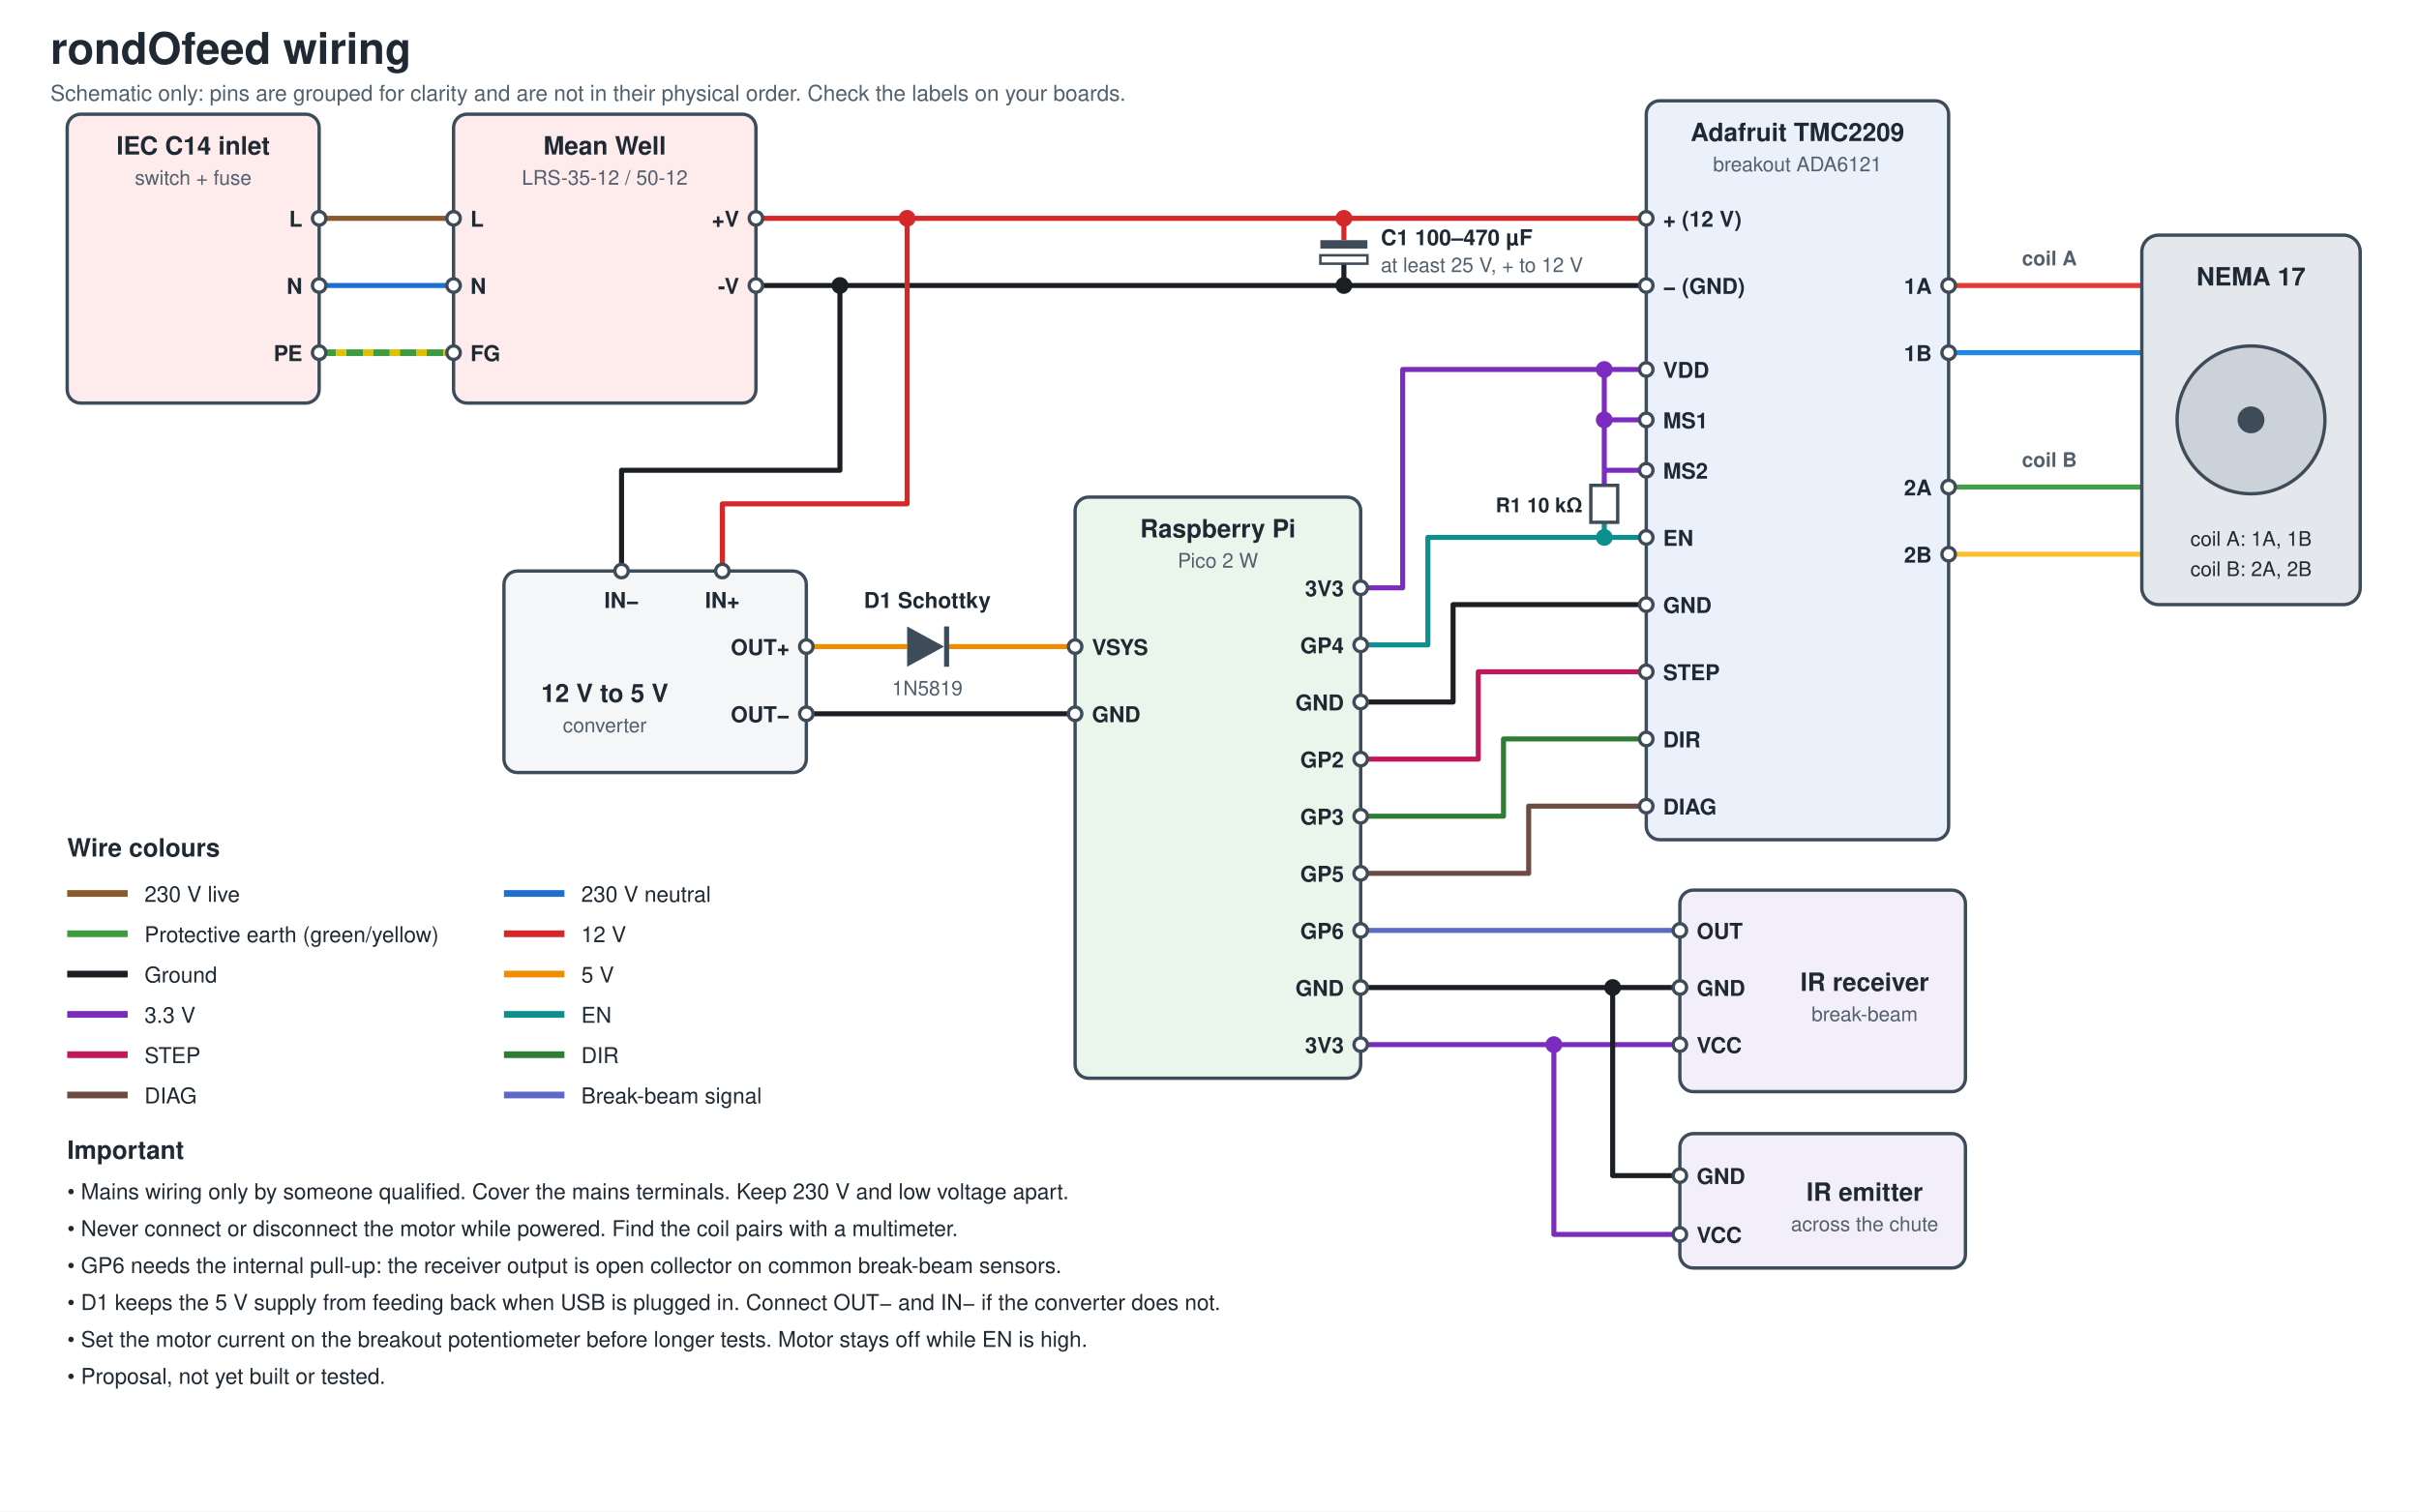
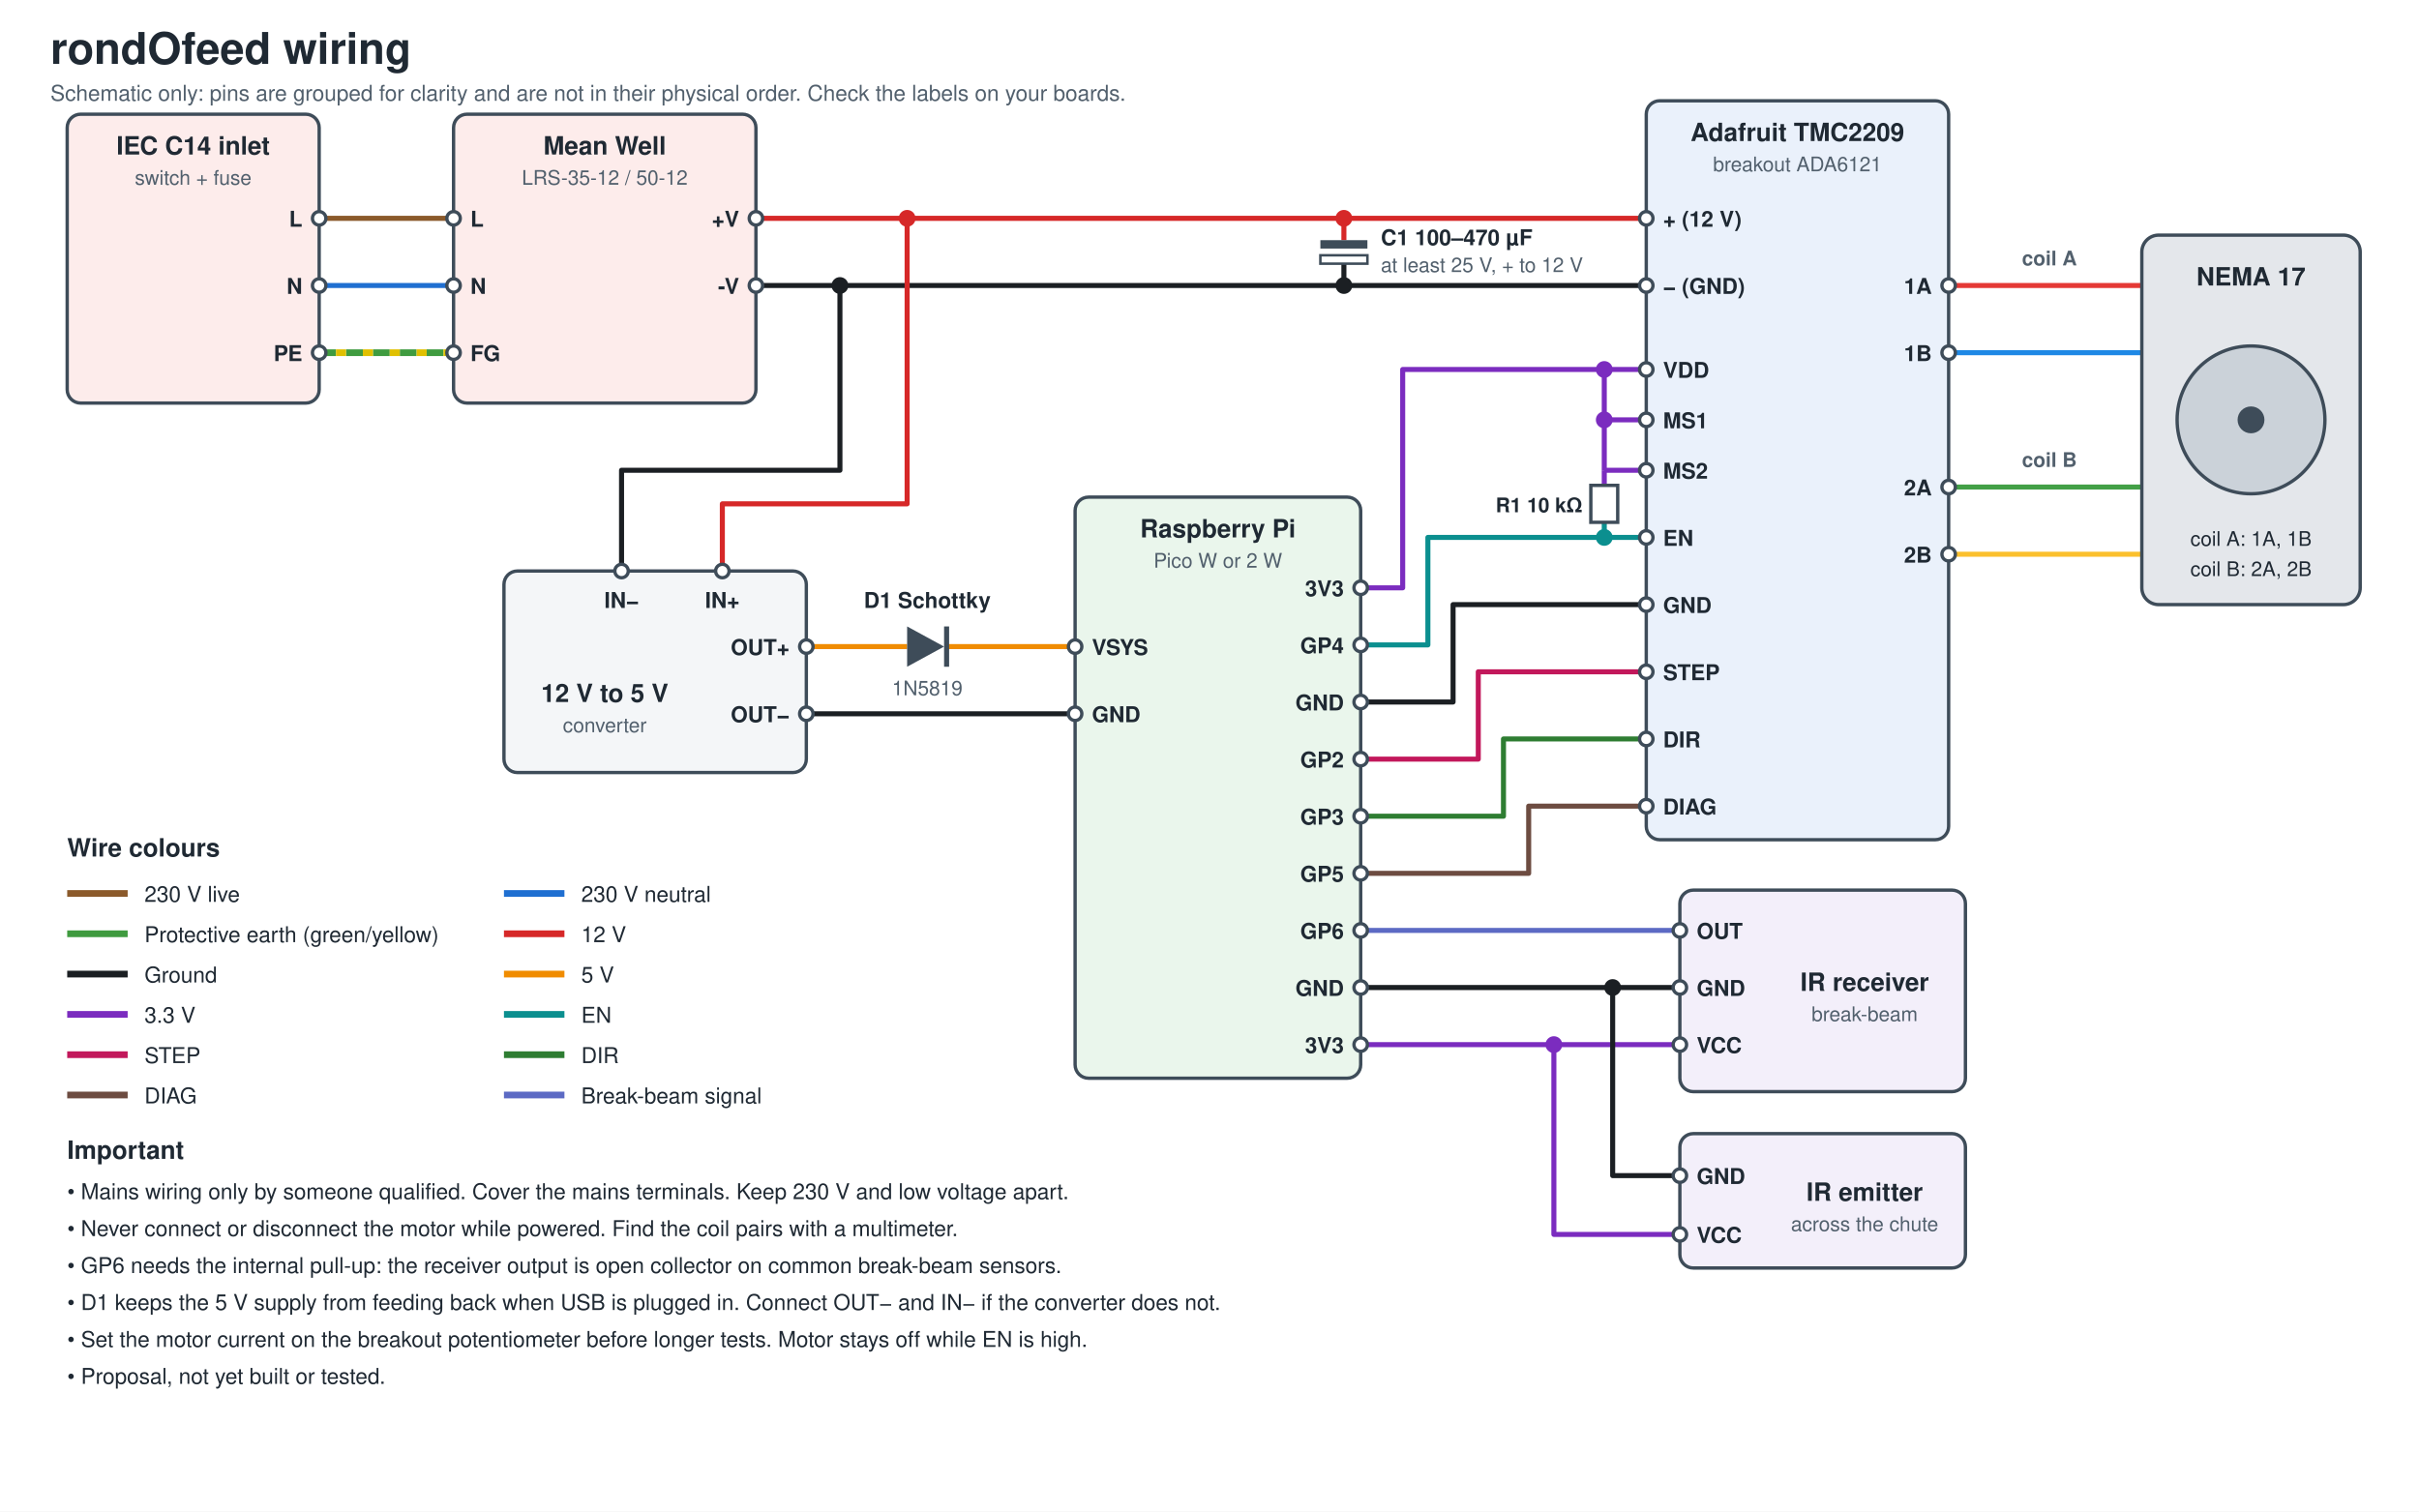
<svg xmlns="http://www.w3.org/2000/svg" viewBox="0 0 1440 900" width="1440" height="900" font-family="Helvetica, Arial, sans-serif">
  <rect width="1440" height="900" fill="#ffffff" />
  <text x="30" y="38" font-size="26" text-anchor="start" font-weight="700" fill="#1f2933">rondOfeed wiring</text>
  <text x="30" y="60" font-size="13" text-anchor="start" font-weight="400" fill="#52606d">Schematic only: pins are grouped for clarity and are not in their physical order. Check the labels on your boards.</text>
  <polyline points="190,130 270,130" fill="none" stroke="#8b5a2b" stroke-width="3" stroke-linejoin="round" />
  <polyline points="190,170 270,170" fill="none" stroke="#1f6fd1" stroke-width="3" stroke-linejoin="round" />
  <polyline points="190,210 270,210" fill="none" stroke="#3f9b3f" stroke-width="4" stroke-linejoin="round" stroke-dasharray="10 6" />
  <polyline points="190,210 270,210" fill="none" stroke="#e0c000" stroke-width="4" stroke-linejoin="round" stroke-dasharray="0 10 6 0" />
  <polyline points="450,130 980,130" fill="none" stroke="#d62828" stroke-width="3" stroke-linejoin="round" />
  <polyline points="450,170 980,170" fill="none" stroke="#1b1f23" stroke-width="3" stroke-linejoin="round" />
  <polyline points="540,130 540,300 430,300 430,340" fill="none" stroke="#d62828" stroke-width="3" stroke-linejoin="round" />
  <circle cx="540" cy="130" r="5" fill="#d62828" />
  <polyline points="500,170 500,280 370,280 370,340" fill="none" stroke="#1b1f23" stroke-width="3" stroke-linejoin="round" />
  <circle cx="500" cy="170" r="5" fill="#1b1f23" />
  <polyline points="800,130 800,143" fill="none" stroke="#d62828" stroke-width="3" stroke-linejoin="round" />
  <polyline points="800,157 800,170" fill="none" stroke="#1b1f23" stroke-width="3" stroke-linejoin="round" />
  <circle cx="800" cy="130" r="5" fill="#d62828" />
  <circle cx="800" cy="170" r="5" fill="#1b1f23" />
  <rect x="786" y="143" width="28" height="5" fill="#3e4c59" />
  <rect x="786" y="152" width="28" height="5" fill="#fff" stroke="#3e4c59" stroke-width="1.5" />
  <text x="822" y="146" font-size="13" text-anchor="start" font-weight="600" fill="#1f2933">C1  100–470 µF</text>
  <text x="822" y="162" font-size="12" text-anchor="start" font-weight="400" fill="#52606d">at least 25 V, + to 12 V</text>
  <polyline points="480,385 540,385" fill="none" stroke="#f08c00" stroke-width="3" stroke-linejoin="round" />
  <polyline points="564,385 640,385" fill="none" stroke="#f08c00" stroke-width="3" stroke-linejoin="round" />
  <polyline points="480,425 640,425" fill="none" stroke="#1b1f23" stroke-width="3" stroke-linejoin="round" />
  <polygon points="540,373 540,397 562,385" fill="#3e4c59" />
  <rect x="562" y="373" width="3" height="24" fill="#3e4c59" />
  <text x="552" y="362" font-size="13" text-anchor="middle" font-weight="600" fill="#1f2933">D1 Schottky</text>
  <text x="552" y="414" font-size="12" text-anchor="middle" font-weight="400" fill="#52606d">1N5819</text>
  <polyline points="810,350 835,350 835,220 980,220" fill="none" stroke="#7b2cbf" stroke-width="3" stroke-linejoin="round" />
  <polyline points="810,384 850,384 850,320 980,320" fill="none" stroke="#0b8f8f" stroke-width="3" stroke-linejoin="round" />
  <polyline points="810,418 865,418 865,360 980,360" fill="none" stroke="#1b1f23" stroke-width="3" stroke-linejoin="round" />
  <polyline points="810,452 880,452 880,400 980,400" fill="none" stroke="#c2185b" stroke-width="3" stroke-linejoin="round" />
  <polyline points="810,486 895,486 895,440 980,440" fill="none" stroke="#2e7d32" stroke-width="3" stroke-linejoin="round" />
  <polyline points="810,520 910,520 910,480 980,480" fill="none" stroke="#6d4c41" stroke-width="3" stroke-linejoin="round" />
  <polyline points="955,220 955,280" fill="none" stroke="#7b2cbf" stroke-width="3" stroke-linejoin="round" />
  <circle cx="955" cy="220" r="5" fill="#7b2cbf" />
  <polyline points="955,250 980,250" fill="none" stroke="#7b2cbf" stroke-width="3" stroke-linejoin="round" />
  <polyline points="955,280 980,280" fill="none" stroke="#7b2cbf" stroke-width="3" stroke-linejoin="round" />
  <circle cx="955" cy="250" r="5" fill="#7b2cbf" />
  <polyline points="955,280 955,289" fill="none" stroke="#7b2cbf" stroke-width="3" stroke-linejoin="round" />
  <polyline points="955,311 955,320" fill="none" stroke="#0b8f8f" stroke-width="3" stroke-linejoin="round" />
  <circle cx="955" cy="320" r="5" fill="#0b8f8f" />
  <rect x="947" y="289" width="16" height="22" fill="#fff" stroke="#3e4c59" stroke-width="2" />
  <text x="942" y="305" font-size="12" text-anchor="end" font-weight="600" fill="#1f2933">R1 10 kΩ</text>
  <polyline points="810,554 1000,554" fill="none" stroke="#5c6ac4" stroke-width="3" stroke-linejoin="round" />
  <polyline points="810,588 1000,588" fill="none" stroke="#1b1f23" stroke-width="3" stroke-linejoin="round" />
  <polyline points="810,622 1000,622" fill="none" stroke="#7b2cbf" stroke-width="3" stroke-linejoin="round" />
  <polyline points="925,622 925,735 1000,735" fill="none" stroke="#7b2cbf" stroke-width="3" stroke-linejoin="round" />
  <circle cx="925" cy="622" r="5" fill="#7b2cbf" />
  <polyline points="960,588 960,700 1000,700" fill="none" stroke="#1b1f23" stroke-width="3" stroke-linejoin="round" />
  <circle cx="960" cy="588" r="5" fill="#1b1f23" />
  <polyline points="1160,170 1275,170" fill="none" stroke="#e53935" stroke-width="3" stroke-linejoin="round" />
  <polyline points="1160,210 1275,210" fill="none" stroke="#1e88e5" stroke-width="3" stroke-linejoin="round" />
  <polyline points="1160,290 1275,290" fill="none" stroke="#43a047" stroke-width="3" stroke-linejoin="round" />
  <polyline points="1160,330 1275,330" fill="none" stroke="#fbc02d" stroke-width="3" stroke-linejoin="round" />
  <rect x="40" y="68" width="150" height="172" rx="8" fill="#fdeceb" stroke="#3e4c59" stroke-width="2" />
  <text x="115.0" y="92" font-size="15" text-anchor="middle" font-weight="700" fill="#1f2933">IEC C14 inlet</text>
  <text x="115.0" y="110" font-size="12" text-anchor="middle" font-weight="400" fill="#52606d">switch + fuse</text>
  <circle cx="190" cy="130" r="4" fill="#fff" stroke="#3e4c59" stroke-width="2" />
  <text x="180" y="135" font-size="13" text-anchor="end" font-weight="600" fill="#1f2933">L</text>
  <circle cx="190" cy="170" r="4" fill="#fff" stroke="#3e4c59" stroke-width="2" />
  <text x="180" y="175" font-size="13" text-anchor="end" font-weight="600" fill="#1f2933">N</text>
  <circle cx="190" cy="210" r="4" fill="#fff" stroke="#3e4c59" stroke-width="2" />
  <text x="180" y="215" font-size="13" text-anchor="end" font-weight="600" fill="#1f2933">PE</text>
  <rect x="270" y="68" width="180" height="172" rx="8" fill="#fdeceb" stroke="#3e4c59" stroke-width="2" />
  <text x="360.0" y="92" font-size="15" text-anchor="middle" font-weight="700" fill="#1f2933">Mean Well</text>
  <text x="360.0" y="110" font-size="12" text-anchor="middle" font-weight="400" fill="#52606d">LRS-35-12 / 50-12</text>
  <circle cx="270" cy="130" r="4" fill="#fff" stroke="#3e4c59" stroke-width="2" />
  <text x="280" y="135" font-size="13" text-anchor="start" font-weight="600" fill="#1f2933">L</text>
  <circle cx="270" cy="170" r="4" fill="#fff" stroke="#3e4c59" stroke-width="2" />
  <text x="280" y="175" font-size="13" text-anchor="start" font-weight="600" fill="#1f2933">N</text>
  <circle cx="270" cy="210" r="4" fill="#fff" stroke="#3e4c59" stroke-width="2" />
  <text x="280" y="215" font-size="13" text-anchor="start" font-weight="600" fill="#1f2933">FG</text>
  <circle cx="450" cy="130" r="4" fill="#fff" stroke="#3e4c59" stroke-width="2" />
  <text x="440" y="135" font-size="13" text-anchor="end" font-weight="600" fill="#1f2933">+V</text>
  <circle cx="450" cy="170" r="4" fill="#fff" stroke="#3e4c59" stroke-width="2" />
  <text x="440" y="175" font-size="13" text-anchor="end" font-weight="600" fill="#1f2933">-V</text>
  <rect x="300" y="340" width="180" height="120" rx="8" fill="#f4f6f8" stroke="#3e4c59" stroke-width="2" />
  <text x="360.0" y="418" font-size="15" text-anchor="middle" font-weight="700" fill="#1f2933">12 V to 5 V</text>
  <text x="360.0" y="436" font-size="12" text-anchor="middle" font-weight="400" fill="#52606d">converter</text>
  <circle cx="430" cy="340" r="4" fill="#fff" stroke="#3e4c59" stroke-width="2" />
  <text x="430" y="362" font-size="13" text-anchor="middle" font-weight="600" fill="#1f2933">IN+</text>
  <circle cx="370" cy="340" r="4" fill="#fff" stroke="#3e4c59" stroke-width="2" />
  <text x="370" y="362" font-size="13" text-anchor="middle" font-weight="600" fill="#1f2933">IN−</text>
  <circle cx="480" cy="385" r="4" fill="#fff" stroke="#3e4c59" stroke-width="2" />
  <text x="470" y="390" font-size="13" text-anchor="end" font-weight="600" fill="#1f2933">OUT+</text>
  <circle cx="480" cy="425" r="4" fill="#fff" stroke="#3e4c59" stroke-width="2" />
  <text x="470" y="430" font-size="13" text-anchor="end" font-weight="600" fill="#1f2933">OUT−</text>
  <rect x="640" y="296" width="170" height="346" rx="8" fill="#eaf6ec" stroke="#3e4c59" stroke-width="2" />
  <text x="725.0" y="320" font-size="15" text-anchor="middle" font-weight="700" fill="#1f2933">Raspberry Pi</text>
-   <text x="725.0" y="338" font-size="12" text-anchor="middle" font-weight="400" fill="#52606d">Pico 2 W</text>
+   <text x="725.0" y="338" font-size="12" text-anchor="middle" font-weight="400" fill="#52606d">Pico W or 2 W</text>
  <circle cx="640" cy="385" r="4" fill="#fff" stroke="#3e4c59" stroke-width="2" />
  <text x="650" y="390" font-size="13" text-anchor="start" font-weight="600" fill="#1f2933">VSYS</text>
  <circle cx="640" cy="425" r="4" fill="#fff" stroke="#3e4c59" stroke-width="2" />
  <text x="650" y="430" font-size="13" text-anchor="start" font-weight="600" fill="#1f2933">GND</text>
  <circle cx="810" cy="350" r="4" fill="#fff" stroke="#3e4c59" stroke-width="2" />
  <text x="800" y="355" font-size="13" text-anchor="end" font-weight="600" fill="#1f2933">3V3</text>
  <circle cx="810" cy="384" r="4" fill="#fff" stroke="#3e4c59" stroke-width="2" />
  <text x="800" y="389" font-size="13" text-anchor="end" font-weight="600" fill="#1f2933">GP4</text>
  <circle cx="810" cy="418" r="4" fill="#fff" stroke="#3e4c59" stroke-width="2" />
  <text x="800" y="423" font-size="13" text-anchor="end" font-weight="600" fill="#1f2933">GND</text>
  <circle cx="810" cy="452" r="4" fill="#fff" stroke="#3e4c59" stroke-width="2" />
  <text x="800" y="457" font-size="13" text-anchor="end" font-weight="600" fill="#1f2933">GP2</text>
  <circle cx="810" cy="486" r="4" fill="#fff" stroke="#3e4c59" stroke-width="2" />
  <text x="800" y="491" font-size="13" text-anchor="end" font-weight="600" fill="#1f2933">GP3</text>
  <circle cx="810" cy="520" r="4" fill="#fff" stroke="#3e4c59" stroke-width="2" />
  <text x="800" y="525" font-size="13" text-anchor="end" font-weight="600" fill="#1f2933">GP5</text>
  <circle cx="810" cy="554" r="4" fill="#fff" stroke="#3e4c59" stroke-width="2" />
  <text x="800" y="559" font-size="13" text-anchor="end" font-weight="600" fill="#1f2933">GP6</text>
  <circle cx="810" cy="588" r="4" fill="#fff" stroke="#3e4c59" stroke-width="2" />
  <text x="800" y="593" font-size="13" text-anchor="end" font-weight="600" fill="#1f2933">GND</text>
  <circle cx="810" cy="622" r="4" fill="#fff" stroke="#3e4c59" stroke-width="2" />
  <text x="800" y="627" font-size="13" text-anchor="end" font-weight="600" fill="#1f2933">3V3</text>
  <rect x="980" y="60" width="180" height="440" rx="8" fill="#eaf1fb" stroke="#3e4c59" stroke-width="2" />
  <text x="1070.0" y="84" font-size="15" text-anchor="middle" font-weight="700" fill="#1f2933">Adafruit TMC2209</text>
  <text x="1070.0" y="102" font-size="12" text-anchor="middle" font-weight="400" fill="#52606d">breakout ADA6121</text>
  <circle cx="980" cy="130" r="4" fill="#fff" stroke="#3e4c59" stroke-width="2" />
  <text x="990" y="135" font-size="13" text-anchor="start" font-weight="600" fill="#1f2933">+ (12 V)</text>
  <circle cx="980" cy="170" r="4" fill="#fff" stroke="#3e4c59" stroke-width="2" />
  <text x="990" y="175" font-size="13" text-anchor="start" font-weight="600" fill="#1f2933">− (GND)</text>
  <circle cx="980" cy="220" r="4" fill="#fff" stroke="#3e4c59" stroke-width="2" />
  <text x="990" y="225" font-size="13" text-anchor="start" font-weight="600" fill="#1f2933">VDD</text>
  <circle cx="980" cy="250" r="4" fill="#fff" stroke="#3e4c59" stroke-width="2" />
  <text x="990" y="255" font-size="13" text-anchor="start" font-weight="600" fill="#1f2933">MS1</text>
  <circle cx="980" cy="280" r="4" fill="#fff" stroke="#3e4c59" stroke-width="2" />
  <text x="990" y="285" font-size="13" text-anchor="start" font-weight="600" fill="#1f2933">MS2</text>
  <circle cx="980" cy="320" r="4" fill="#fff" stroke="#3e4c59" stroke-width="2" />
  <text x="990" y="325" font-size="13" text-anchor="start" font-weight="600" fill="#1f2933">EN</text>
  <circle cx="980" cy="360" r="4" fill="#fff" stroke="#3e4c59" stroke-width="2" />
  <text x="990" y="365" font-size="13" text-anchor="start" font-weight="600" fill="#1f2933">GND</text>
  <circle cx="980" cy="400" r="4" fill="#fff" stroke="#3e4c59" stroke-width="2" />
  <text x="990" y="405" font-size="13" text-anchor="start" font-weight="600" fill="#1f2933">STEP</text>
  <circle cx="980" cy="440" r="4" fill="#fff" stroke="#3e4c59" stroke-width="2" />
  <text x="990" y="445" font-size="13" text-anchor="start" font-weight="600" fill="#1f2933">DIR</text>
  <circle cx="980" cy="480" r="4" fill="#fff" stroke="#3e4c59" stroke-width="2" />
  <text x="990" y="485" font-size="13" text-anchor="start" font-weight="600" fill="#1f2933">DIAG</text>
  <circle cx="1160" cy="170" r="4" fill="#fff" stroke="#3e4c59" stroke-width="2" />
  <text x="1150" y="175" font-size="13" text-anchor="end" font-weight="600" fill="#1f2933">1A</text>
  <circle cx="1160" cy="210" r="4" fill="#fff" stroke="#3e4c59" stroke-width="2" />
  <text x="1150" y="215" font-size="13" text-anchor="end" font-weight="600" fill="#1f2933">1B</text>
  <circle cx="1160" cy="290" r="4" fill="#fff" stroke="#3e4c59" stroke-width="2" />
  <text x="1150" y="295" font-size="13" text-anchor="end" font-weight="600" fill="#1f2933">2A</text>
  <circle cx="1160" cy="330" r="4" fill="#fff" stroke="#3e4c59" stroke-width="2" />
  <text x="1150" y="335" font-size="13" text-anchor="end" font-weight="600" fill="#1f2933">2B</text>
  <rect x="1000" y="530" width="170" height="120" rx="8" fill="#f3effa" stroke="#3e4c59" stroke-width="2" />
  <text x="1110.0" y="590" font-size="15" text-anchor="middle" font-weight="700" fill="#1f2933">IR receiver</text>
  <text x="1110.0" y="608" font-size="12" text-anchor="middle" font-weight="400" fill="#52606d">break-beam</text>
  <circle cx="1000" cy="554" r="4" fill="#fff" stroke="#3e4c59" stroke-width="2" />
  <text x="1010" y="559" font-size="13" text-anchor="start" font-weight="600" fill="#1f2933">OUT</text>
  <circle cx="1000" cy="588" r="4" fill="#fff" stroke="#3e4c59" stroke-width="2" />
  <text x="1010" y="593" font-size="13" text-anchor="start" font-weight="600" fill="#1f2933">GND</text>
  <circle cx="1000" cy="622" r="4" fill="#fff" stroke="#3e4c59" stroke-width="2" />
  <text x="1010" y="627" font-size="13" text-anchor="start" font-weight="600" fill="#1f2933">VCC</text>
  <rect x="1000" y="675" width="170" height="80" rx="8" fill="#f3effa" stroke="#3e4c59" stroke-width="2" />
  <text x="1110.0" y="715" font-size="15" text-anchor="middle" font-weight="700" fill="#1f2933">IR emitter</text>
  <text x="1110.0" y="733" font-size="12" text-anchor="middle" font-weight="400" fill="#52606d">across the chute</text>
  <circle cx="1000" cy="700" r="4" fill="#fff" stroke="#3e4c59" stroke-width="2" />
  <text x="1010" y="705" font-size="13" text-anchor="start" font-weight="600" fill="#1f2933">GND</text>
  <circle cx="1000" cy="735" r="4" fill="#fff" stroke="#3e4c59" stroke-width="2" />
  <text x="1010" y="740" font-size="13" text-anchor="start" font-weight="600" fill="#1f2933">VCC</text>
  <rect x="1275" y="140" width="130" height="220" rx="10" fill="#e4e7eb" stroke="#3e4c59" stroke-width="2" />
  <text x="1340" y="170" font-size="15" text-anchor="middle" font-weight="700" fill="#1f2933">NEMA 17</text>
  <circle cx="1340" cy="250" r="44" fill="#cbd2d9" stroke="#3e4c59" stroke-width="2" />
  <circle cx="1340" cy="250" r="8" fill="#3e4c59" />
  <text x="1340" y="325" font-size="12" text-anchor="middle" font-weight="400" fill="#1f2933">coil A: 1A, 1B</text>
  <text x="1340" y="343" font-size="12" text-anchor="middle" font-weight="400" fill="#1f2933">coil B: 2A, 2B</text>
  <text x="1220" y="158" font-size="12" text-anchor="middle" font-weight="600" fill="#52606d">coil A</text>
  <text x="1220" y="278" font-size="12" text-anchor="middle" font-weight="600" fill="#52606d">coil B</text>
  <text x="40" y="510" font-size="15" text-anchor="start" font-weight="700" fill="#1f2933">Wire colours</text>
  <polyline points="40,532 76,532" fill="none" stroke="#8b5a2b" stroke-width="4" stroke-linejoin="round" />
  <text x="86" y="537" font-size="13" text-anchor="start" font-weight="400" fill="#1f2933">230 V live</text>
  <polyline points="300,532 336,532" fill="none" stroke="#1f6fd1" stroke-width="4" stroke-linejoin="round" />
  <text x="346" y="537" font-size="13" text-anchor="start" font-weight="400" fill="#1f2933">230 V neutral</text>
  <polyline points="40,556 76,556" fill="none" stroke="#3f9b3f" stroke-width="4" stroke-linejoin="round" />
  <text x="86" y="561" font-size="13" text-anchor="start" font-weight="400" fill="#1f2933">Protective earth (green/yellow)</text>
  <polyline points="300,556 336,556" fill="none" stroke="#d62828" stroke-width="4" stroke-linejoin="round" />
  <text x="346" y="561" font-size="13" text-anchor="start" font-weight="400" fill="#1f2933">12 V</text>
  <polyline points="40,580 76,580" fill="none" stroke="#1b1f23" stroke-width="4" stroke-linejoin="round" />
  <text x="86" y="585" font-size="13" text-anchor="start" font-weight="400" fill="#1f2933">Ground</text>
  <polyline points="300,580 336,580" fill="none" stroke="#f08c00" stroke-width="4" stroke-linejoin="round" />
  <text x="346" y="585" font-size="13" text-anchor="start" font-weight="400" fill="#1f2933">5 V</text>
  <polyline points="40,604 76,604" fill="none" stroke="#7b2cbf" stroke-width="4" stroke-linejoin="round" />
  <text x="86" y="609" font-size="13" text-anchor="start" font-weight="400" fill="#1f2933">3.3 V</text>
  <polyline points="300,604 336,604" fill="none" stroke="#0b8f8f" stroke-width="4" stroke-linejoin="round" />
  <text x="346" y="609" font-size="13" text-anchor="start" font-weight="400" fill="#1f2933">EN</text>
  <polyline points="40,628 76,628" fill="none" stroke="#c2185b" stroke-width="4" stroke-linejoin="round" />
  <text x="86" y="633" font-size="13" text-anchor="start" font-weight="400" fill="#1f2933">STEP</text>
  <polyline points="300,628 336,628" fill="none" stroke="#2e7d32" stroke-width="4" stroke-linejoin="round" />
  <text x="346" y="633" font-size="13" text-anchor="start" font-weight="400" fill="#1f2933">DIR</text>
  <polyline points="40,652 76,652" fill="none" stroke="#6d4c41" stroke-width="4" stroke-linejoin="round" />
  <text x="86" y="657" font-size="13" text-anchor="start" font-weight="400" fill="#1f2933">DIAG</text>
  <polyline points="300,652 336,652" fill="none" stroke="#5c6ac4" stroke-width="4" stroke-linejoin="round" />
  <text x="346" y="657" font-size="13" text-anchor="start" font-weight="400" fill="#1f2933">Break-beam signal</text>
  <text x="40" y="690" font-size="15" text-anchor="start" font-weight="700" fill="#1f2933">Important</text>
  <text x="40" y="714" font-size="13" text-anchor="start" font-weight="400" fill="#1f2933">•  Mains wiring only by someone qualified. Cover the mains terminals. Keep 230 V and low voltage apart.</text>
  <text x="40" y="736" font-size="13" text-anchor="start" font-weight="400" fill="#1f2933">•  Never connect or disconnect the motor while powered. Find the coil pairs with a multimeter.</text>
  <text x="40" y="758" font-size="13" text-anchor="start" font-weight="400" fill="#1f2933">•  GP6 needs the internal pull-up: the receiver output is open collector on common break-beam sensors.</text>
  <text x="40" y="780" font-size="13" text-anchor="start" font-weight="400" fill="#1f2933">•  D1 keeps the 5 V supply from feeding back when USB is plugged in. Connect OUT− and IN− if the converter does not.</text>
  <text x="40" y="802" font-size="13" text-anchor="start" font-weight="400" fill="#1f2933">•  Set the motor current on the breakout potentiometer before longer tests. Motor stays off while EN is high.</text>
  <text x="40" y="824" font-size="13" text-anchor="start" font-weight="400" fill="#1f2933">•  Proposal, not yet built or tested.</text>
</svg>
